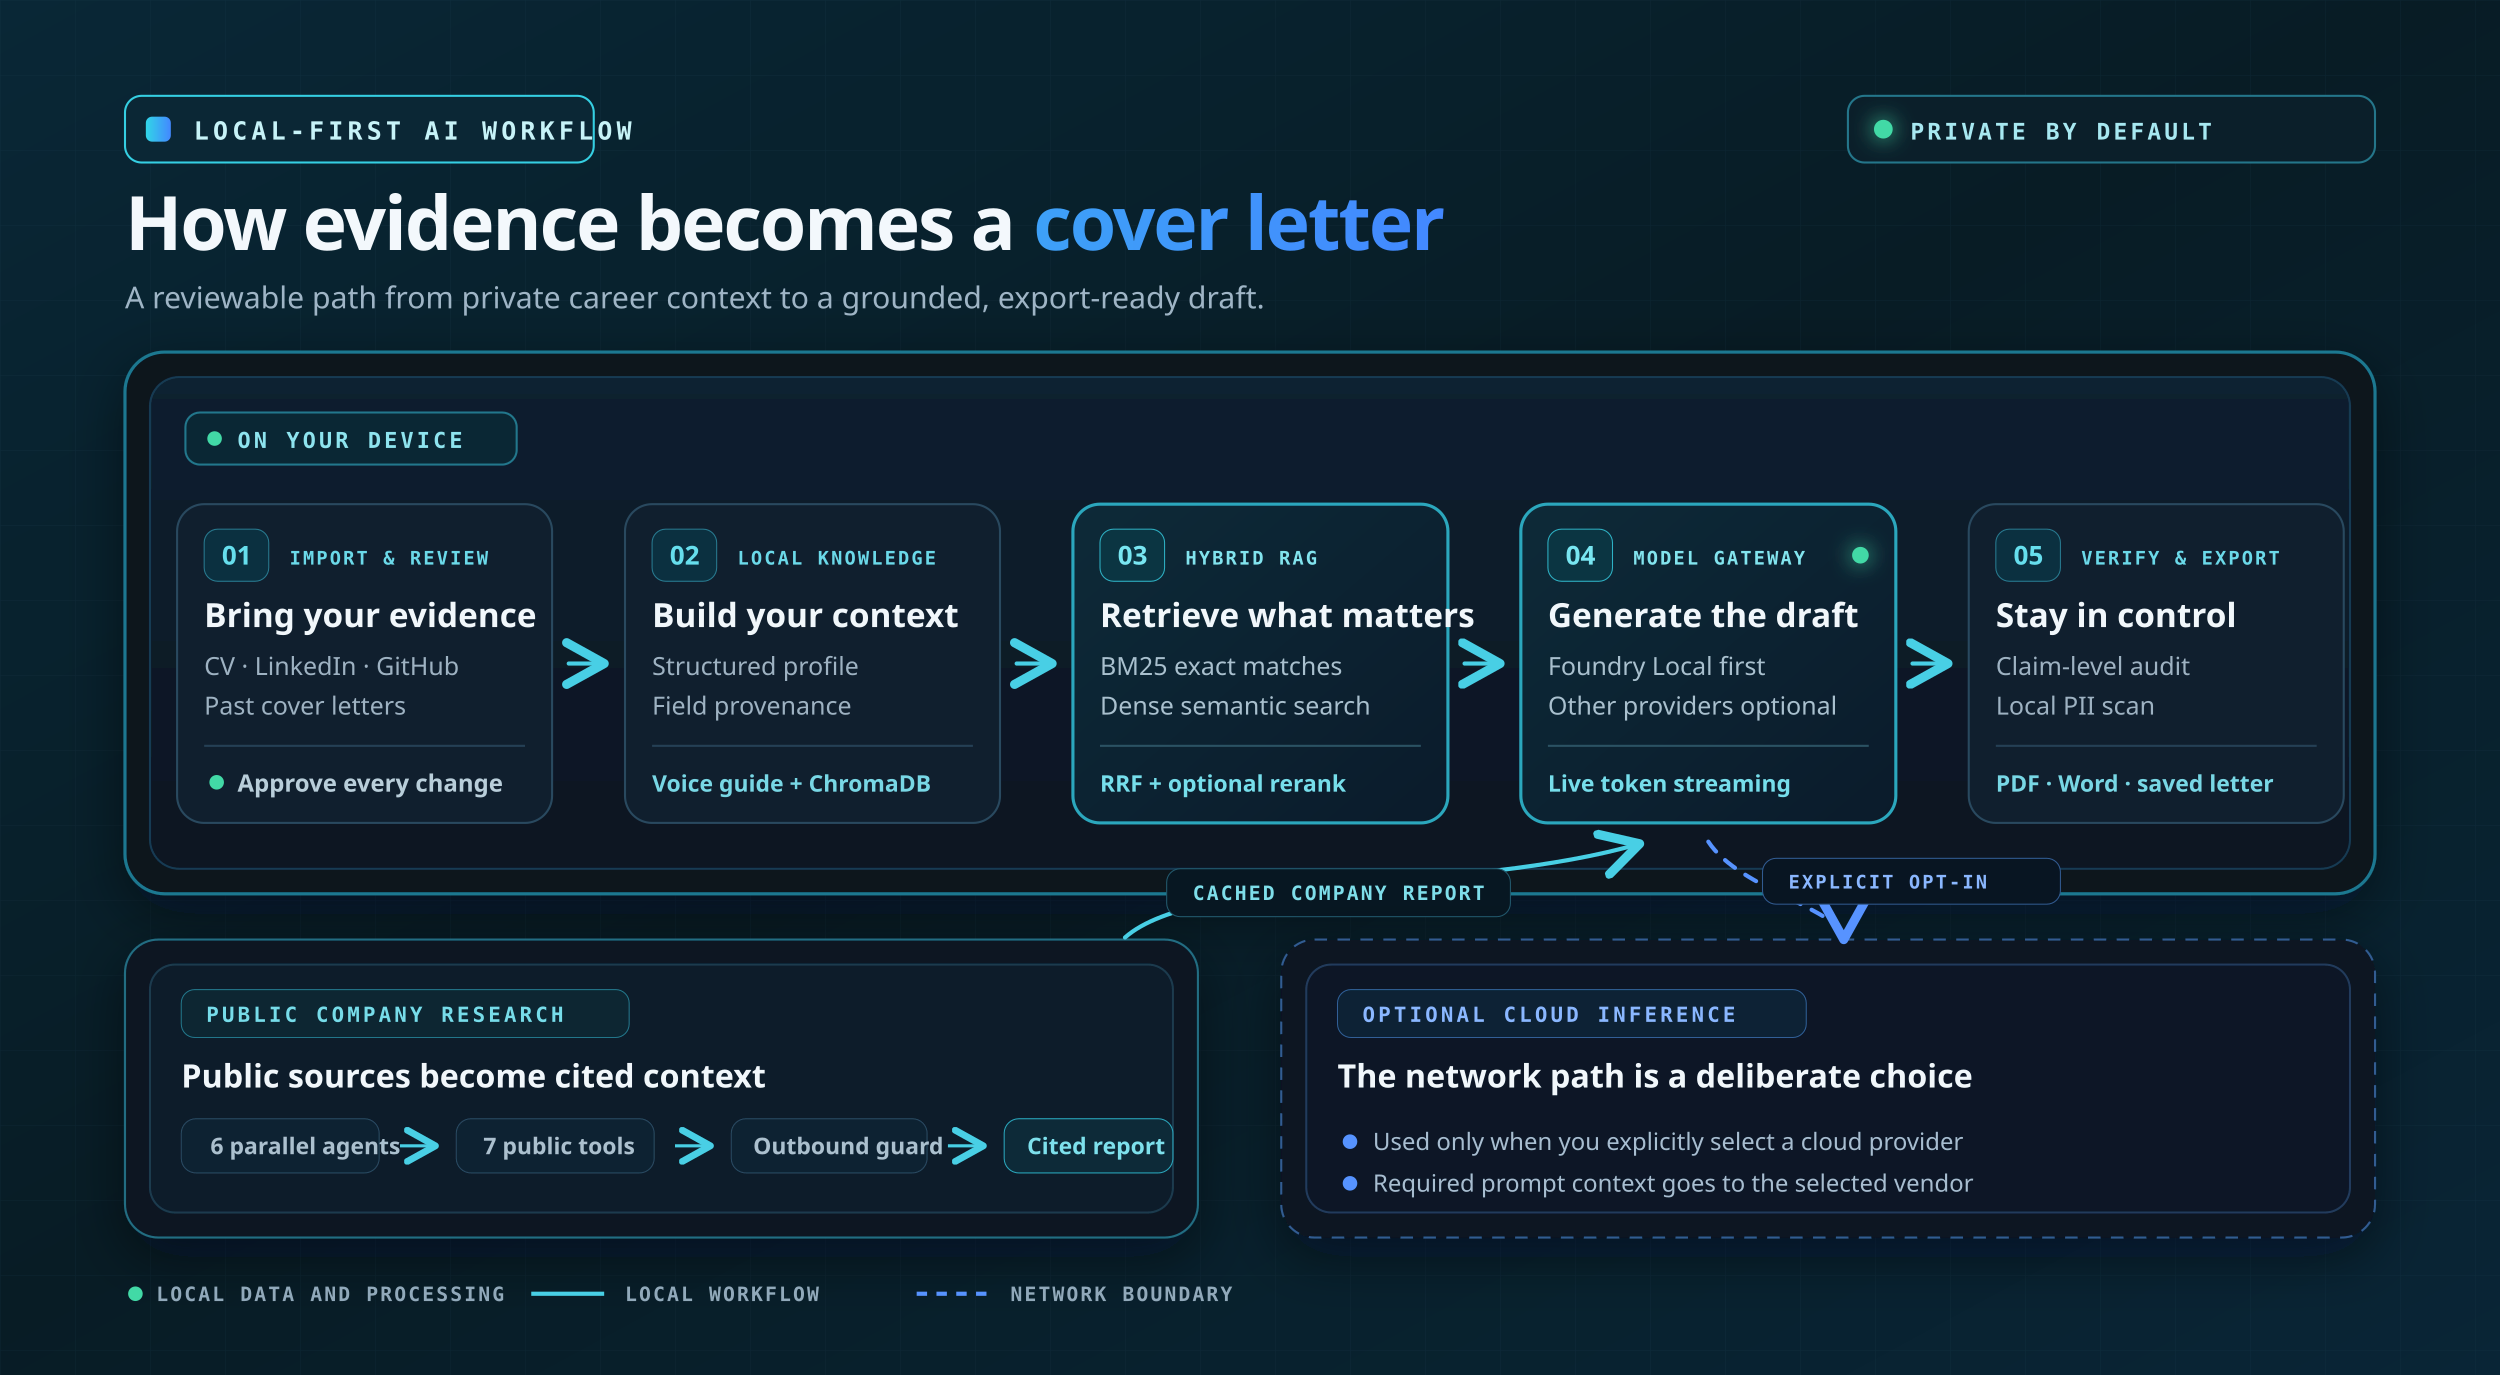
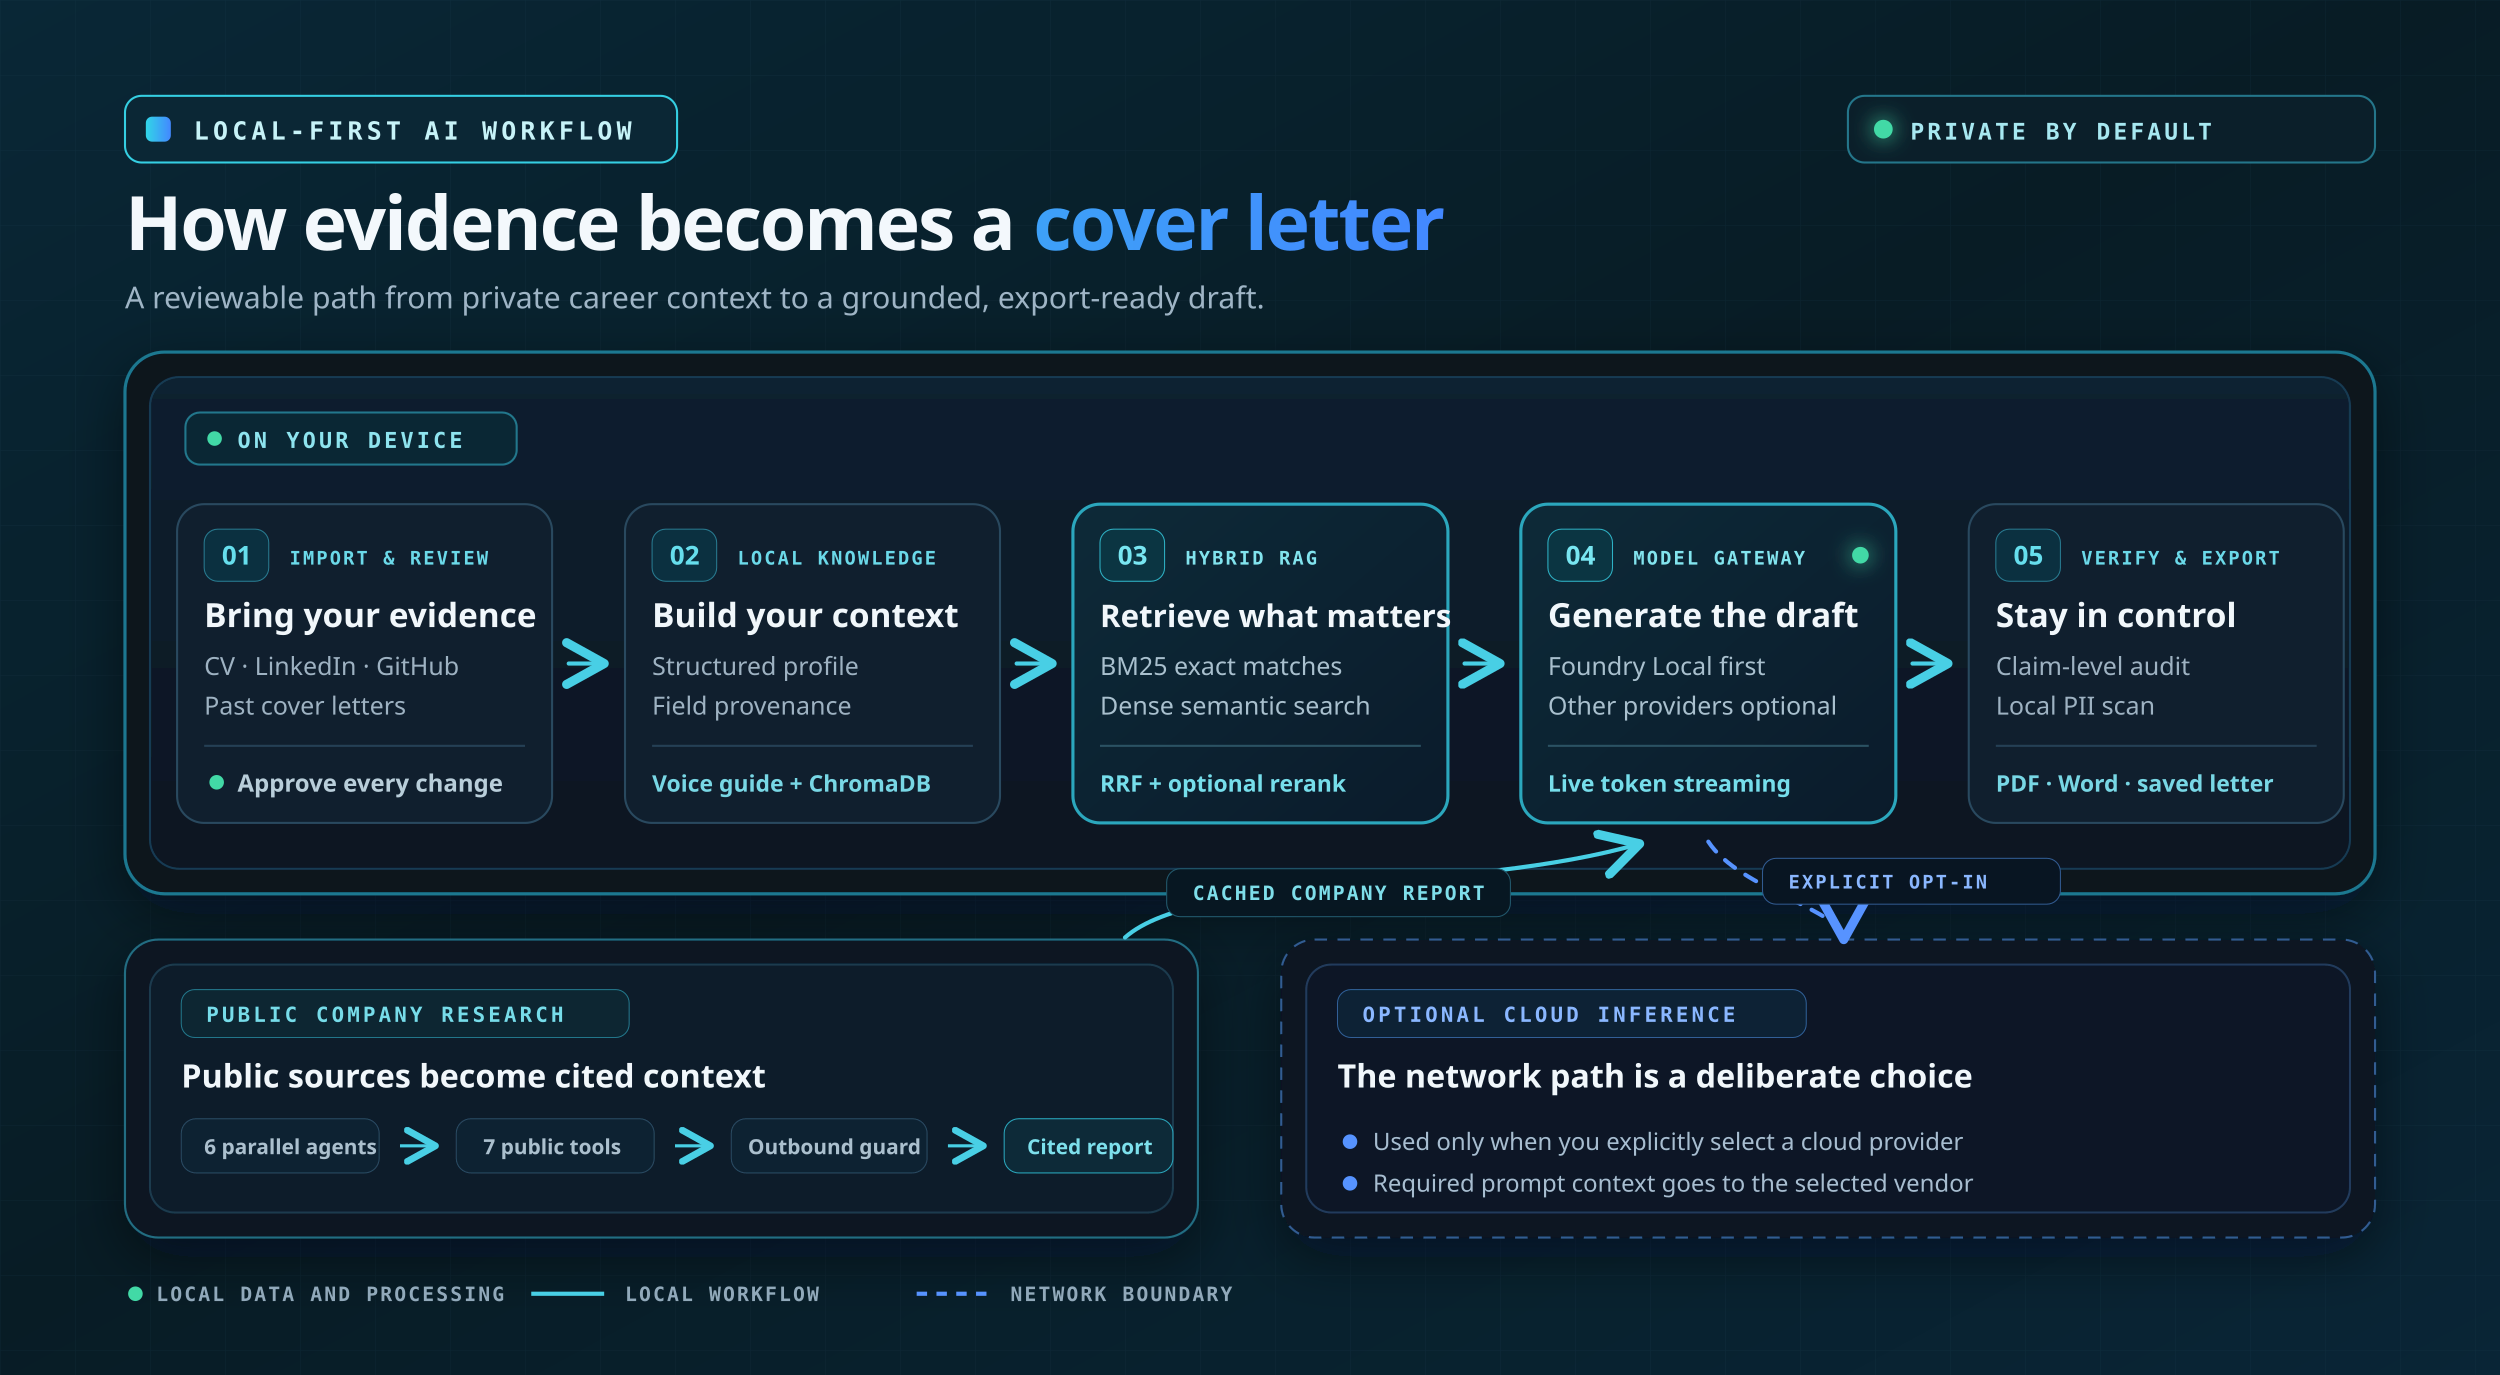
<svg xmlns="http://www.w3.org/2000/svg" width="2400" height="1320" viewBox="0 0 2400 1320" role="img" aria-labelledby="title desc">
  <defs>
    <linearGradient id="background" x1="0" y1="0" x2="1" y2="1">
      <stop offset="0" stop-color="#071725" />
      <stop offset=".48" stop-color="#050b13" />
      <stop offset="1" stop-color="#071525" />
    </linearGradient>
    <linearGradient id="accent" x1="0" y1="0" x2="1" y2="0">
      <stop offset="0" stop-color="#31d6e7" />
      <stop offset="1" stop-color="#4388ff" />
    </linearGradient>
    <linearGradient id="panel" x1="0" y1="0" x2="0" y2="1">
      <stop offset="0" stop-color="#0c2030" />
      <stop offset="1" stop-color="#091522" />
    </linearGradient>
    <linearGradient id="activePanel" x1="0" y1="0" x2="1" y2="1">
      <stop offset="0" stop-color="#0d2a38" />
      <stop offset="1" stop-color="#0b1b2b" />
    </linearGradient>
    <radialGradient id="leftGlow" cx="0" cy="0" r="1" gradientTransform="translate(260 250) rotate(35) scale(860 680)">
      <stop offset="0" stop-color="#21d4e7" stop-opacity=".15" />
      <stop offset="1" stop-color="#21d4e7" stop-opacity="0" />
    </radialGradient>
    <radialGradient id="rightGlow" cx="0" cy="0" r="1" gradientTransform="translate(2140 1010) rotate(-145) scale(760 620)">
      <stop offset="0" stop-color="#347fff" stop-opacity=".16" />
      <stop offset="1" stop-color="#347fff" stop-opacity="0" />
    </radialGradient>
    <pattern id="grid" width="72" height="72" patternUnits="userSpaceOnUse">
      <path d="M72 0H0V72" fill="none" stroke="#31506a" stroke-opacity=".15" stroke-width="1" />
    </pattern>
    <filter id="shadow" x="-20%" y="-20%" width="140%" height="160%">
      <feDropShadow dx="0" dy="18" stdDeviation="28" flood-color="#000814" flood-opacity=".46" />
    </filter>
    <filter id="dotGlow" x="-300%" y="-300%" width="700%" height="700%">
      <feGaussianBlur stdDeviation="10" result="blur" />
      <feMerge>
        <feMergeNode in="blur" />
        <feMergeNode in="SourceGraphic" />
      </feMerge>
    </filter>
    <marker id="arrow" viewBox="0 0 12 12" refX="10" refY="6" markerWidth="12" markerHeight="12" orient="auto-start-reverse">
      <path d="M1 1L10 6 1 11" fill="none" stroke="#48cfe5" stroke-width="2.2" stroke-linecap="round" stroke-linejoin="round" />
    </marker>
    <marker id="arrowOptional" viewBox="0 0 12 12" refX="10" refY="6" markerWidth="12" markerHeight="12" orient="auto-start-reverse">
      <path d="M1 1L10 6 1 11" fill="none" stroke="#5793ff" stroke-width="2.2" stroke-linecap="round" stroke-linejoin="round" />
    </marker>
  </defs>
  <rect width="2400" height="1320" fill="url(#background)" />
  <rect width="2400" height="1320" fill="url(#grid)" />
  <rect width="2400" height="1320" fill="url(#leftGlow)" />
  <rect width="2400" height="1320" fill="url(#rightGlow)" />
  <path d="M0 0H2400" stroke="url(#accent)" stroke-width="8" />
  <g transform="translate(120 92)">
    <g>
-       <rect width="450" height="64" rx="16" fill="#0b2735" stroke="#35cfe2" stroke-width="2" />
+       <rect width="530" height="64" rx="16" fill="#0b2735" stroke="#35cfe2" stroke-width="2" />
      <rect x="20" y="20" width="24" height="24" rx="6" fill="url(#accent)" />
      <text x="66" y="42" fill="#c7f3f8" font-family="'SFMono-Regular', Consolas, monospace" font-size="24" font-weight="700" letter-spacing="4">
        LOCAL-FIRST AI WORKFLOW
      </text>
    </g>
    <g transform="translate(1654 0)">
      <rect width="506" height="64" rx="16" fill="#0b1f2a" stroke="#24768a" stroke-width="2" />
      <circle cx="34" cy="32" r="9" fill="#42d9a6" filter="url(#dotGlow)" />
      <text x="60" y="42" fill="#a7e8f1" font-family="'SFMono-Regular', Consolas, monospace" font-size="22" font-weight="700" letter-spacing="3">
        PRIVATE BY DEFAULT
      </text>
    </g>
    <text x="0" y="148" fill="#f3f8fc" font-family="'Segoe UI', 'Helvetica Neue', sans-serif" font-size="72" font-weight="750" letter-spacing="-2">
      How evidence becomes a <tspan fill="url(#accent)">cover letter</tspan>
    </text>
    <text x="0" y="204" fill="#9fb5c6" font-family="'Segoe UI', 'Helvetica Neue', sans-serif" font-size="29">
      A reviewable path from private career context to a grounded, export-ready draft.
    </text>
  </g>
  <g filter="url(#shadow)">
    <rect x="120" y="338" width="2160" height="520" rx="38" fill="#07131f" stroke="#1d7890" stroke-width="3" />
    <rect x="144" y="362" width="2112" height="472" rx="28" fill="url(#panel)" stroke="#193b52" stroke-width="2" />
  </g>
  <g transform="translate(178 396)">
    <rect width="318" height="50" rx="14" fill="#0a2734" stroke="#22778c" stroke-width="2" />
    <circle cx="28" cy="25" r="7" fill="#42d9a6" />
    <text x="50" y="34" fill="#8ee4ef" font-family="'SFMono-Regular', Consolas, monospace" font-size="21" font-weight="700" letter-spacing="3">
      ON YOUR DEVICE
    </text>
  </g>
  <g font-family="'Segoe UI', 'Helvetica Neue', sans-serif">
    <g transform="translate(170 484)">
      <rect width="360" height="306" rx="26" fill="#101f2e" stroke="#29495f" stroke-width="2" />
      <rect x="26" y="24" width="62" height="50" rx="13" fill="#0b3040" stroke="#287b91" />
      <text x="43" y="58" fill="#66deed" font-size="25" font-weight="750">01</text>
      <text x="108" y="58" fill="#6bd9e9" font-family="'SFMono-Regular', Consolas, monospace" font-size="18" font-weight="700" letter-spacing="2">
        IMPORT &amp; REVIEW
      </text>
      <text x="26" y="118" fill="#f1f7fb" font-size="32" font-weight="700">
        Bring your evidence
      </text>
      <text x="26" y="164" fill="#9eb2c2" font-size="24">CV · LinkedIn · GitHub</text>
      <text x="26" y="202" fill="#9eb2c2" font-size="24">Past cover letters</text>
      <path d="M26 232H334" stroke="#254055" stroke-width="2" />
      <circle cx="38" cy="267" r="7" fill="#42d9a6" />
      <text x="58" y="276" fill="#b9ceda" font-size="23" font-weight="600">Approve every change</text>
    </g>
    <path d="M546 637H580" fill="none" stroke="#48cfe5" stroke-width="4" stroke-linecap="round" marker-end="url(#arrow)" />
    <g transform="translate(600 484)">
      <rect width="360" height="306" rx="26" fill="#101f2e" stroke="#29495f" stroke-width="2" />
      <rect x="26" y="24" width="62" height="50" rx="13" fill="#0b3040" stroke="#287b91" />
      <text x="43" y="58" fill="#66deed" font-size="25" font-weight="750">02</text>
      <text x="108" y="58" fill="#6bd9e9" font-family="'SFMono-Regular', Consolas, monospace" font-size="18" font-weight="700" letter-spacing="2">
        LOCAL KNOWLEDGE
      </text>
      <text x="26" y="118" fill="#f1f7fb" font-size="32" font-weight="700">
        Build your context
      </text>
      <text x="26" y="164" fill="#9eb2c2" font-size="24">Structured profile</text>
      <text x="26" y="202" fill="#9eb2c2" font-size="24">Field provenance</text>
      <path d="M26 232H334" stroke="#254055" stroke-width="2" />
      <text x="26" y="276" fill="#78d7e5" font-size="22" font-weight="600">Voice guide + ChromaDB</text>
    </g>
    <path d="M976 637H1010" fill="none" stroke="#48cfe5" stroke-width="4" stroke-linecap="round" marker-end="url(#arrow)" />
    <g transform="translate(1030 484)">
      <rect width="360" height="306" rx="26" fill="url(#activePanel)" stroke="#2ba7bd" stroke-width="3" />
      <rect x="26" y="24" width="62" height="50" rx="13" fill="#0b3542" stroke="#2eb2c5" />
      <text x="43" y="58" fill="#78e6f1" font-size="25" font-weight="750">03</text>
      <text x="108" y="58" fill="#82e4ee" font-family="'SFMono-Regular', Consolas, monospace" font-size="18" font-weight="700" letter-spacing="2">
        HYBRID RAG
      </text>
-       <text x="26" y="118" fill="#f1f7fb" font-size="32" font-weight="700">
+       <text x="26" y="118" fill="#f1f7fb" font-size="30" font-weight="700">
        Retrieve what matters
      </text>
      <text x="26" y="164" fill="#a9c0ce" font-size="24">BM25 exact matches</text>
      <text x="26" y="202" fill="#a9c0ce" font-size="24">Dense semantic search</text>
      <path d="M26 232H334" stroke="#2b5263" stroke-width="2" />
      <text x="26" y="276" fill="#76deeb" font-size="22" font-weight="650">RRF + optional rerank</text>
    </g>
    <path d="M1406 637H1440" fill="none" stroke="#48cfe5" stroke-width="4" stroke-linecap="round" marker-end="url(#arrow)" />
    <g transform="translate(1460 484)">
      <rect width="360" height="306" rx="26" fill="url(#activePanel)" stroke="#2ba7bd" stroke-width="3" />
      <rect x="26" y="24" width="62" height="50" rx="13" fill="#0b3542" stroke="#2eb2c5" />
      <text x="43" y="58" fill="#78e6f1" font-size="25" font-weight="750">04</text>
      <circle cx="326" cy="49" r="8" fill="#42d9a6" filter="url(#dotGlow)" />
      <text x="108" y="58" fill="#82e4ee" font-family="'SFMono-Regular', Consolas, monospace" font-size="18" font-weight="700" letter-spacing="2">
        MODEL GATEWAY
      </text>
      <text x="26" y="118" fill="#f1f7fb" font-size="32" font-weight="700">
        Generate the draft
      </text>
      <text x="26" y="164" fill="#a9c0ce" font-size="24">Foundry Local first</text>
      <text x="26" y="202" fill="#a9c0ce" font-size="24">Other providers optional</text>
      <path d="M26 232H334" stroke="#2b5263" stroke-width="2" />
      <text x="26" y="276" fill="#76deeb" font-size="22" font-weight="650">Live token streaming</text>
    </g>
    <path d="M1836 637H1870" fill="none" stroke="#48cfe5" stroke-width="4" stroke-linecap="round" marker-end="url(#arrow)" />
    <g transform="translate(1890 484)">
      <rect width="360" height="306" rx="26" fill="#101f2e" stroke="#29495f" stroke-width="2" />
      <rect x="26" y="24" width="62" height="50" rx="13" fill="#0b3040" stroke="#287b91" />
      <text x="43" y="58" fill="#66deed" font-size="25" font-weight="750">05</text>
      <text x="108" y="58" fill="#6bd9e9" font-family="'SFMono-Regular', Consolas, monospace" font-size="18" font-weight="700" letter-spacing="2">
        VERIFY &amp; EXPORT
      </text>
      <text x="26" y="118" fill="#f1f7fb" font-size="32" font-weight="700">
        Stay in control
      </text>
      <text x="26" y="164" fill="#9eb2c2" font-size="24">Claim-level audit</text>
      <text x="26" y="202" fill="#9eb2c2" font-size="24">Local PII scan</text>
      <path d="M26 232H334" stroke="#254055" stroke-width="2" />
      <text x="26" y="276" fill="#78d7e5" font-size="22" font-weight="600">PDF · Word · saved letter</text>
    </g>
  </g>
  <g transform="translate(120 902)" filter="url(#shadow)">
    <rect width="1030" height="286" rx="32" fill="#081724" stroke="#246d82" stroke-width="2" />
    <rect x="24" y="24" width="982" height="238" rx="24" fill="#0b1b29" stroke="#1c3a4e" stroke-width="2" />
    <rect x="54" y="48" width="430" height="46" rx="13" fill="#0a2633" stroke="#24768a" />
    <text x="78" y="79" fill="#77dce9" font-family="'SFMono-Regular', Consolas, monospace" font-size="20" font-weight="700" letter-spacing="3">
      PUBLIC COMPANY RESEARCH
    </text>
    <text x="54" y="142" fill="#f1f7fb" font-family="'Segoe UI', 'Helvetica Neue', sans-serif" font-size="31" font-weight="700">
      Public sources become cited context
    </text>
-     <g transform="translate(54 172)" font-family="'Segoe UI', 'Helvetica Neue', sans-serif" font-size="22" font-weight="600">
+     <g transform="translate(54 172)" font-family="'Segoe UI', 'Helvetica Neue', sans-serif" font-size="20" font-weight="600">
      <rect width="190" height="52" rx="14" fill="#102333" stroke="#2a4a62" />
-       <text x="28" y="34" fill="#abc0ce">6 parallel agents</text>
+       <text x="22" y="34" fill="#abc0ce">6 parallel agents</text>
      <path d="M210 26H244" stroke="#48cfe5" stroke-width="3" marker-end="url(#arrow)" />
      <rect x="264" width="190" height="52" rx="14" fill="#102333" stroke="#2a4a62" />
      <text x="290" y="34" fill="#abc0ce">7 public tools</text>
      <path d="M474 26H508" stroke="#48cfe5" stroke-width="3" marker-end="url(#arrow)" />
      <rect x="528" width="188" height="52" rx="14" fill="#102333" stroke="#2a4a62" />
-       <text x="549" y="34" fill="#abc0ce">Outbound guard</text>
+       <text x="544" y="34" fill="#abc0ce">Outbound guard</text>
      <path d="M736 26H770" stroke="#48cfe5" stroke-width="3" marker-end="url(#arrow)" />
      <rect x="790" width="162" height="52" rx="14" fill="#0d2a38" stroke="#2ba7bd" />
      <text x="812" y="34" fill="#7de0ec">Cited report</text>
    </g>
  </g>
  <path d="M1080 900C1150 838 1410 858 1574 810" fill="none" stroke="#48cfe5" stroke-width="4" stroke-linecap="round" marker-end="url(#arrow)" />
  <rect x="1120" y="834" width="330" height="46" rx="13" fill="#071722" stroke="#225a6e" />
  <text x="1145" y="864" fill="#7edeea" font-family="'SFMono-Regular', Consolas, monospace" font-size="19" font-weight="700" letter-spacing="2">
    CACHED COMPANY REPORT
  </text>
  <g transform="translate(1230 902)" filter="url(#shadow)">
    <rect width="1050" height="286" rx="32" fill="#081421" stroke="#315b91" stroke-width="2" stroke-dasharray="12 10" />
    <rect x="24" y="24" width="1002" height="238" rx="24" fill="#0a1727" stroke="#233b5b" stroke-width="2" />
    <rect x="54" y="48" width="450" height="46" rx="13" fill="#0b2034" stroke="#315f96" />
    <text x="78" y="79" fill="#8ab7ff" font-family="'SFMono-Regular', Consolas, monospace" font-size="20" font-weight="700" letter-spacing="3">
      OPTIONAL CLOUD INFERENCE
    </text>
    <text x="54" y="142" fill="#f1f7fb" font-family="'Segoe UI', 'Helvetica Neue', sans-serif" font-size="31" font-weight="700">
      The network path is a deliberate choice
    </text>
    <circle cx="66" cy="194" r="7" fill="#5793ff" />
    <text x="88" y="202" fill="#a8bdd0" font-family="'Segoe UI', 'Helvetica Neue', sans-serif" font-size="23">
      Used only when you explicitly select a cloud provider
    </text>
    <circle cx="66" cy="234" r="7" fill="#5793ff" />
    <text x="88" y="242" fill="#a8bdd0" font-family="'Segoe UI', 'Helvetica Neue', sans-serif" font-size="23">
      Required prompt context goes to the selected vendor
    </text>
  </g>
  <path d="M1640 808C1670 854 1770 874 1770 902" fill="none" stroke="#5793ff" stroke-width="4" stroke-linecap="round" stroke-dasharray="12 12" marker-end="url(#arrowOptional)" />
  <rect x="1692" y="824" width="286" height="44" rx="13" fill="#081522" stroke="#315b91" />
  <text x="1717" y="853" fill="#8ab7ff" font-family="'SFMono-Regular', Consolas, monospace" font-size="18" font-weight="700" letter-spacing="2">
    EXPLICIT OPT-IN
  </text>
  <g transform="translate(120 1242)" font-family="'SFMono-Regular', Consolas, monospace" font-size="19" font-weight="650" letter-spacing="2">
    <circle cx="10" cy="0" r="7" fill="#42d9a6" />
    <text x="30" y="7" fill="#91a9ba">LOCAL DATA AND PROCESSING</text>
    <path d="M390 0H460" stroke="#48cfe5" stroke-width="4" />
    <text x="480" y="7" fill="#91a9ba">LOCAL WORKFLOW</text>
    <path d="M760 0H830" stroke="#5793ff" stroke-width="4" stroke-dasharray="10 9" />
    <text x="850" y="7" fill="#91a9ba">NETWORK BOUNDARY</text>
  </g>
</svg>
